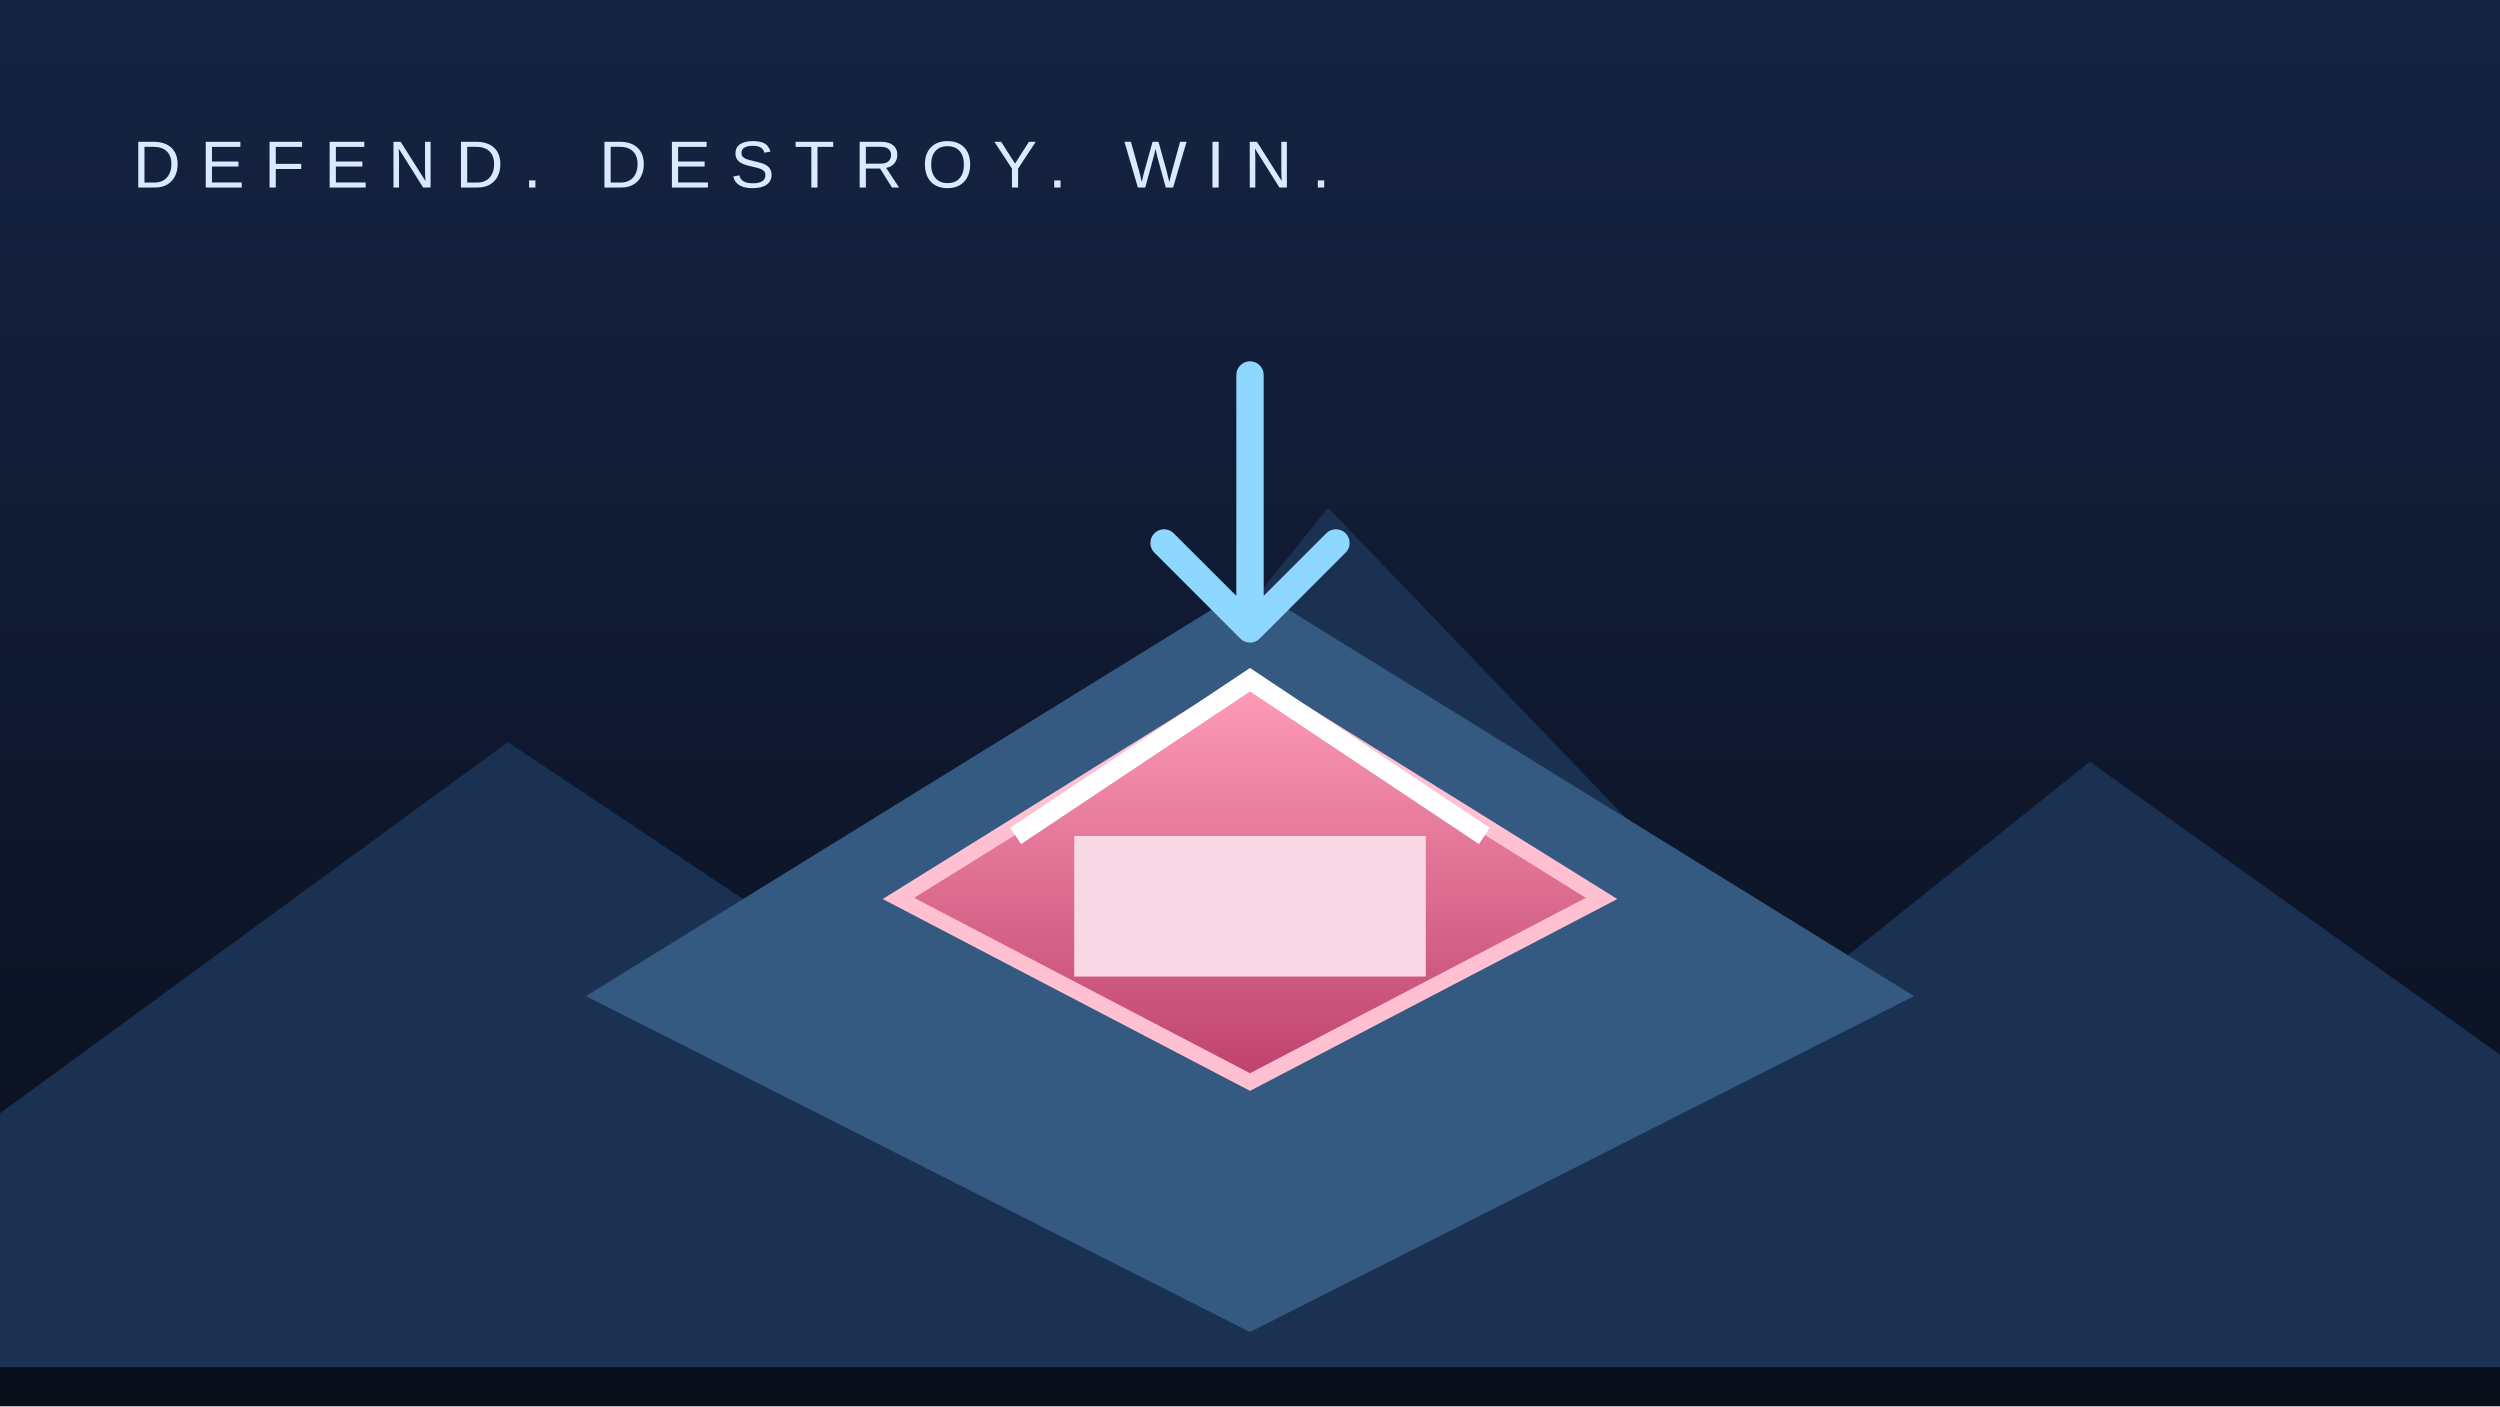
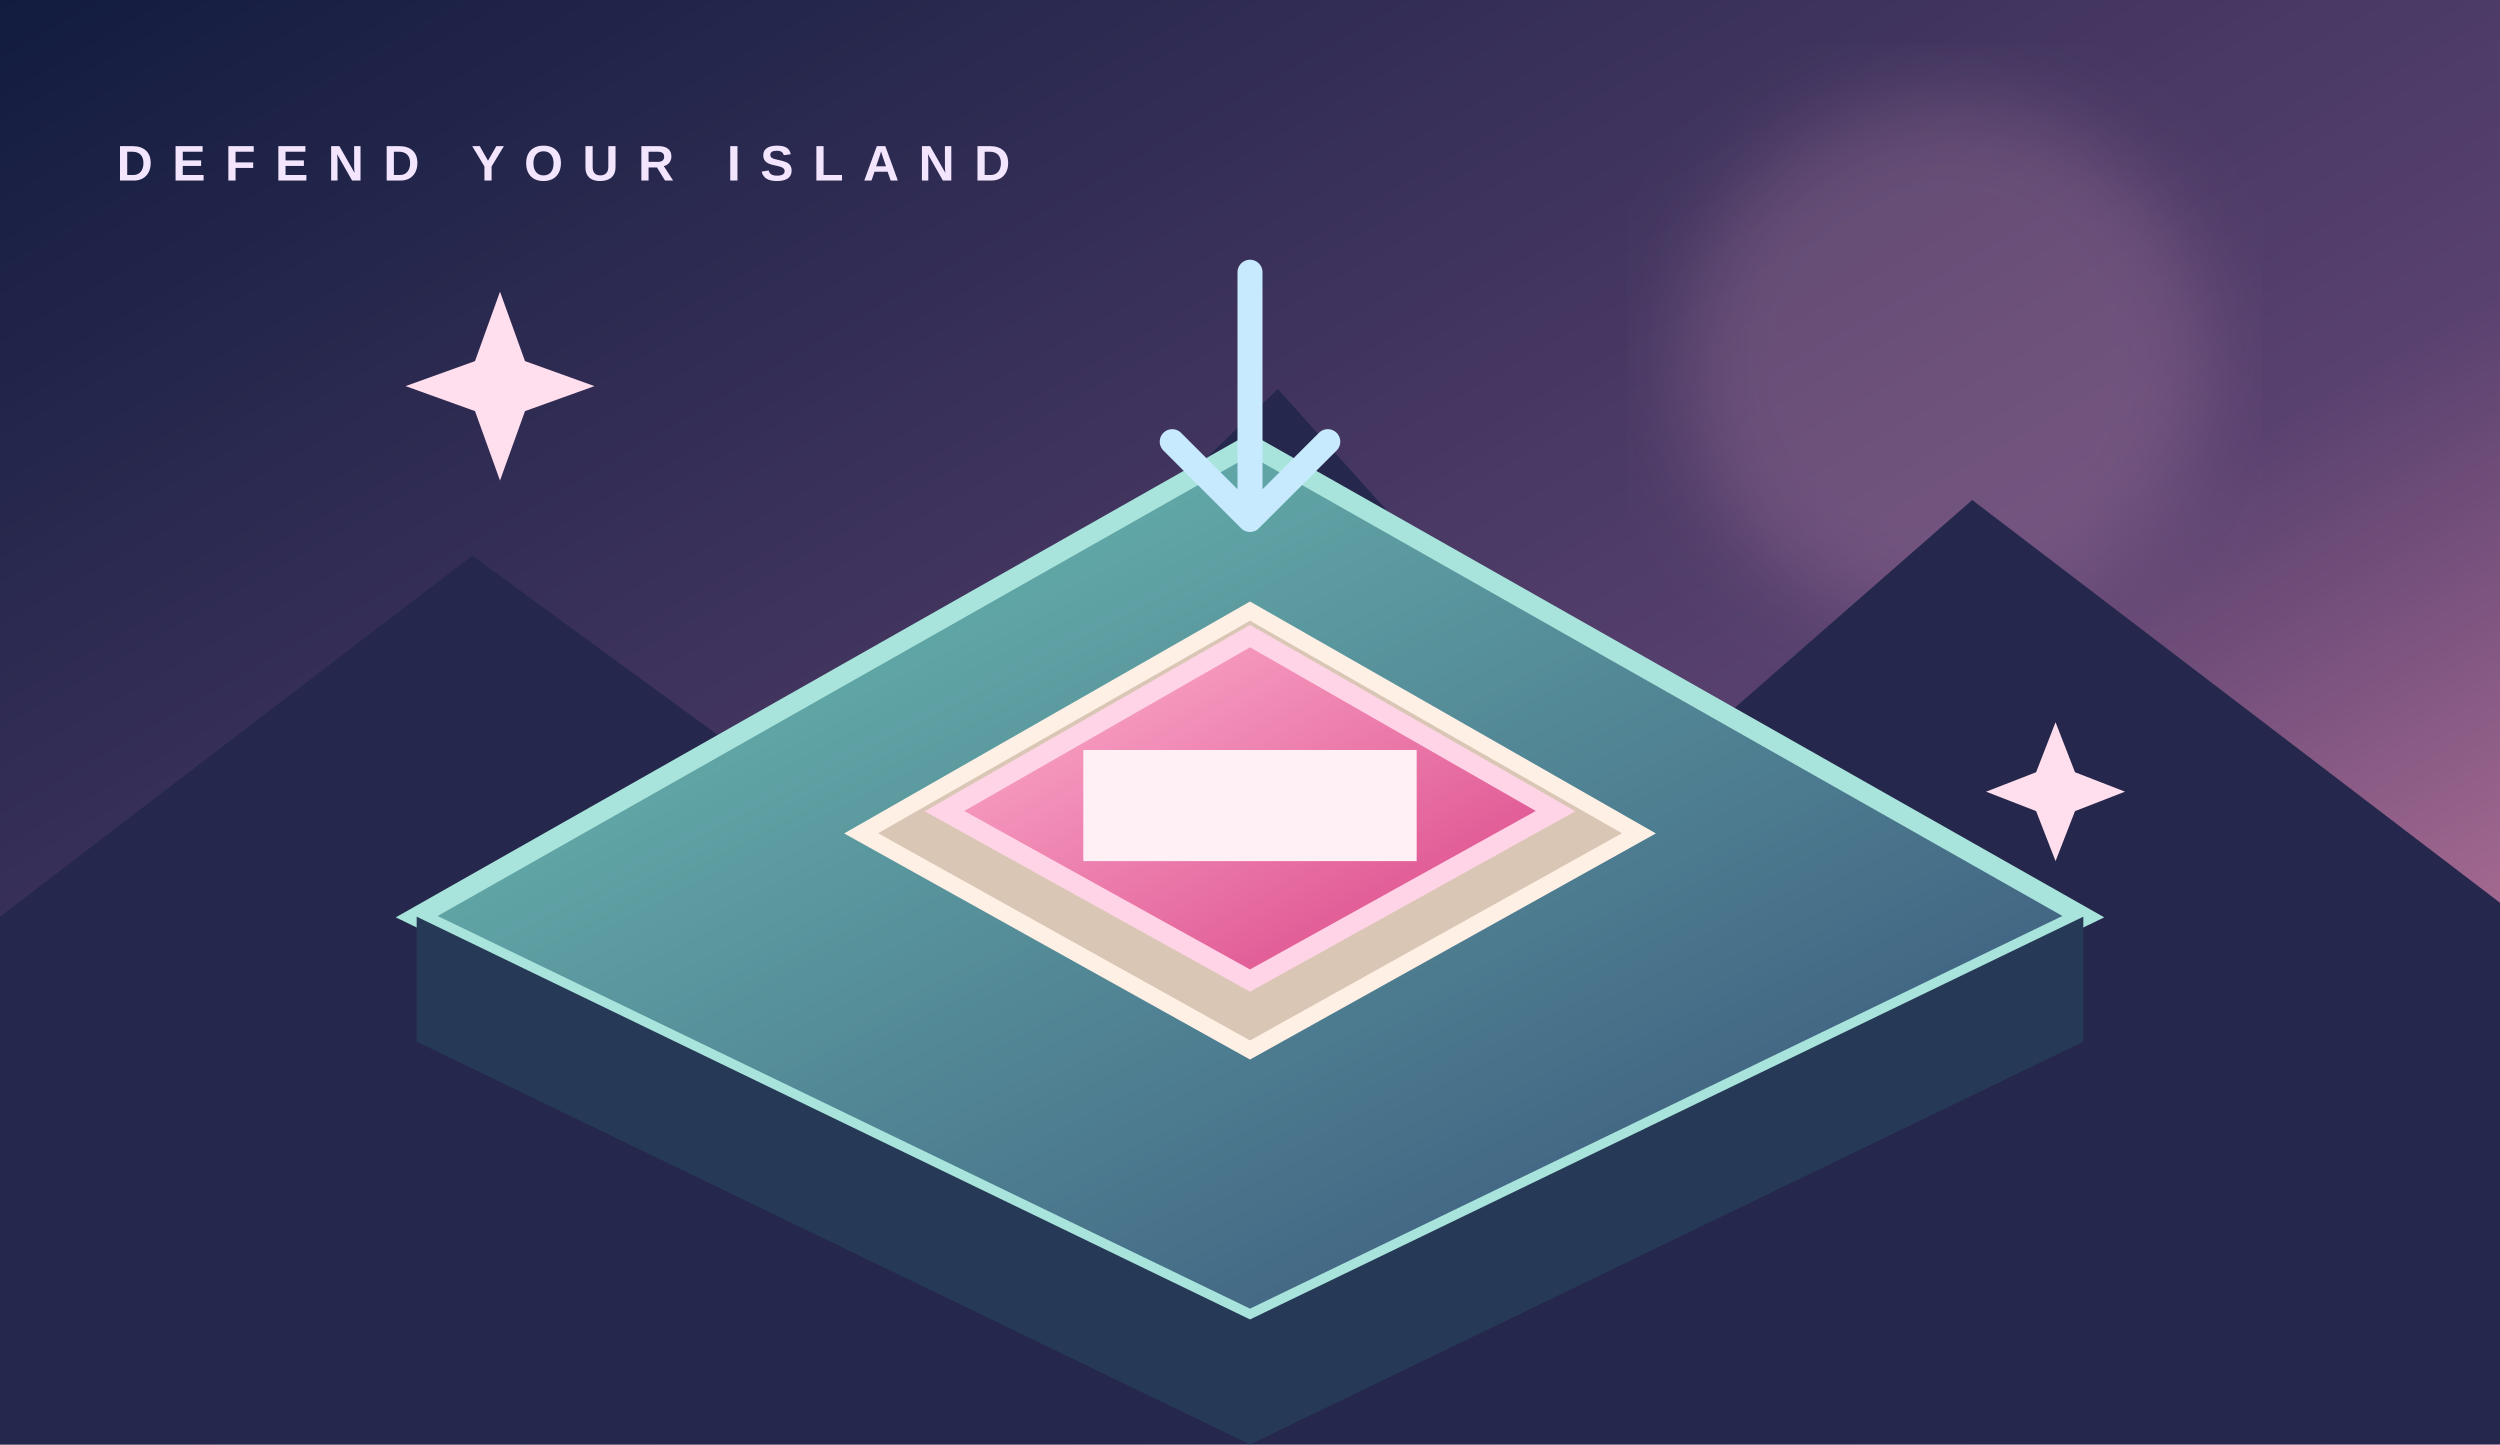
- <svg xmlns="http://www.w3.org/2000/svg" viewBox="0 0 640 360">
+ <svg xmlns="http://www.w3.org/2000/svg" viewBox="0 0 900 520">
  <defs>
-     <linearGradient id="b" x2="0" y2="1">
-       <stop stop-color="#152343" />
-       <stop offset="1" stop-color="#090e1b" />
+     <linearGradient id="sky" y2="1">
+       <stop stop-color="#111c3e" />
+       <stop offset=".6" stop-color="#59416f" />
+       <stop offset="1" stop-color="#e58cae" />
    </linearGradient>
-     <linearGradient id="p" x2="0" y2="1">
-       <stop stop-color="#ff9db8" />
-       <stop offset="1" stop-color="#bd416d" />
+     <linearGradient id="island" y2="1">
+       <stop stop-color="#70c6b7" />
+       <stop offset="1" stop-color="#354a75" />
    </linearGradient>
+     <linearGradient id="bed" y2="1">
+       <stop stop-color="#ffb5d1" />
+       <stop offset="1" stop-color="#d73f83" />
+     </linearGradient>
+     <filter id="glow">
+       <feGaussianBlur stdDeviation="15" />
+     </filter>
  </defs>
-   <rect width="640" height="360" fill="url(#b)" />
-   <path d="M0 285 130 190l105 70 105-130 120 125 75-60 105 75v80H0Z" fill="#1b3152" />
-   <path d="m150 255 170-105 170 105-170 86Z" fill="#345a82" />
-   <path d="m230 230 90-56 90 56-90 47Z" fill="url(#p)" stroke="#ffc0d1" stroke-width="4" />
-   <path d="M275 214h90v36h-90z" fill="#f8d8e4" />
-   <path d="m260 214 60-40 60 40" fill="none" stroke="#fff" stroke-width="5" />
-   <path d="M320 96v65m-22-22 22 22 22-22" fill="none" stroke="#8ed8ff" stroke-width="7" stroke-linecap="round" stroke-linejoin="round" />
-   <text x="34" y="48" fill="#d9eaff" font-family="Arial" font-size="17" letter-spacing="5">DEFEND. DESTROY. WIN.</text>
+   <rect width="900" height="520" fill="url(#sky)" />
+   <circle cx="700" cy="130" r="95" fill="#ffb8d6" opacity=".17" filter="url(#glow)" />
+   <path d="m0 330 170-130 130 95 160-155 130 145 120-105 190 145v195H0Z" fill="#25284c" />
+   <path d="m150 330 300-170 300 170-300 145Z" fill="url(#island)" stroke="#a9e4dc" stroke-width="7" />
+   <path d="m150 330 300 145v45L150 375Zm600 0L450 475v45l300-145Z" fill="#263957" />
+   <path d="m310 300 140-80 140 80-140 78Z" fill="#d9c6b5" stroke="#fff0e5" stroke-width="6" />
+   <path d="m340 292 110-63 110 63-110 61Z" fill="url(#bed)" stroke="#ffd4e6" stroke-width="7" />
+   <path d="M390 270h120v40H390Z" fill="#fff0f6" />
+   <path d="m450 98 0 88m-28-27 28 28 28-28" fill="none" stroke="#c8eaff" stroke-width="9" stroke-linecap="round" stroke-linejoin="round" />
+   <g fill="#ffdeed">
+     <path d="m180 105 9 25 25 9-25 9-9 25-9-25-25-9 25-9Z" />
+     <path d="m740 260 7 18 18 7-18 7-7 18-7-18-18-7 18-7Z" />
+   </g>
+   <text x="42" y="65" fill="#f4e5ff" font-family="Arial,sans-serif" font-size="18" font-weight="700" letter-spacing="7">DEFEND YOUR ISLAND</text>
</svg>
